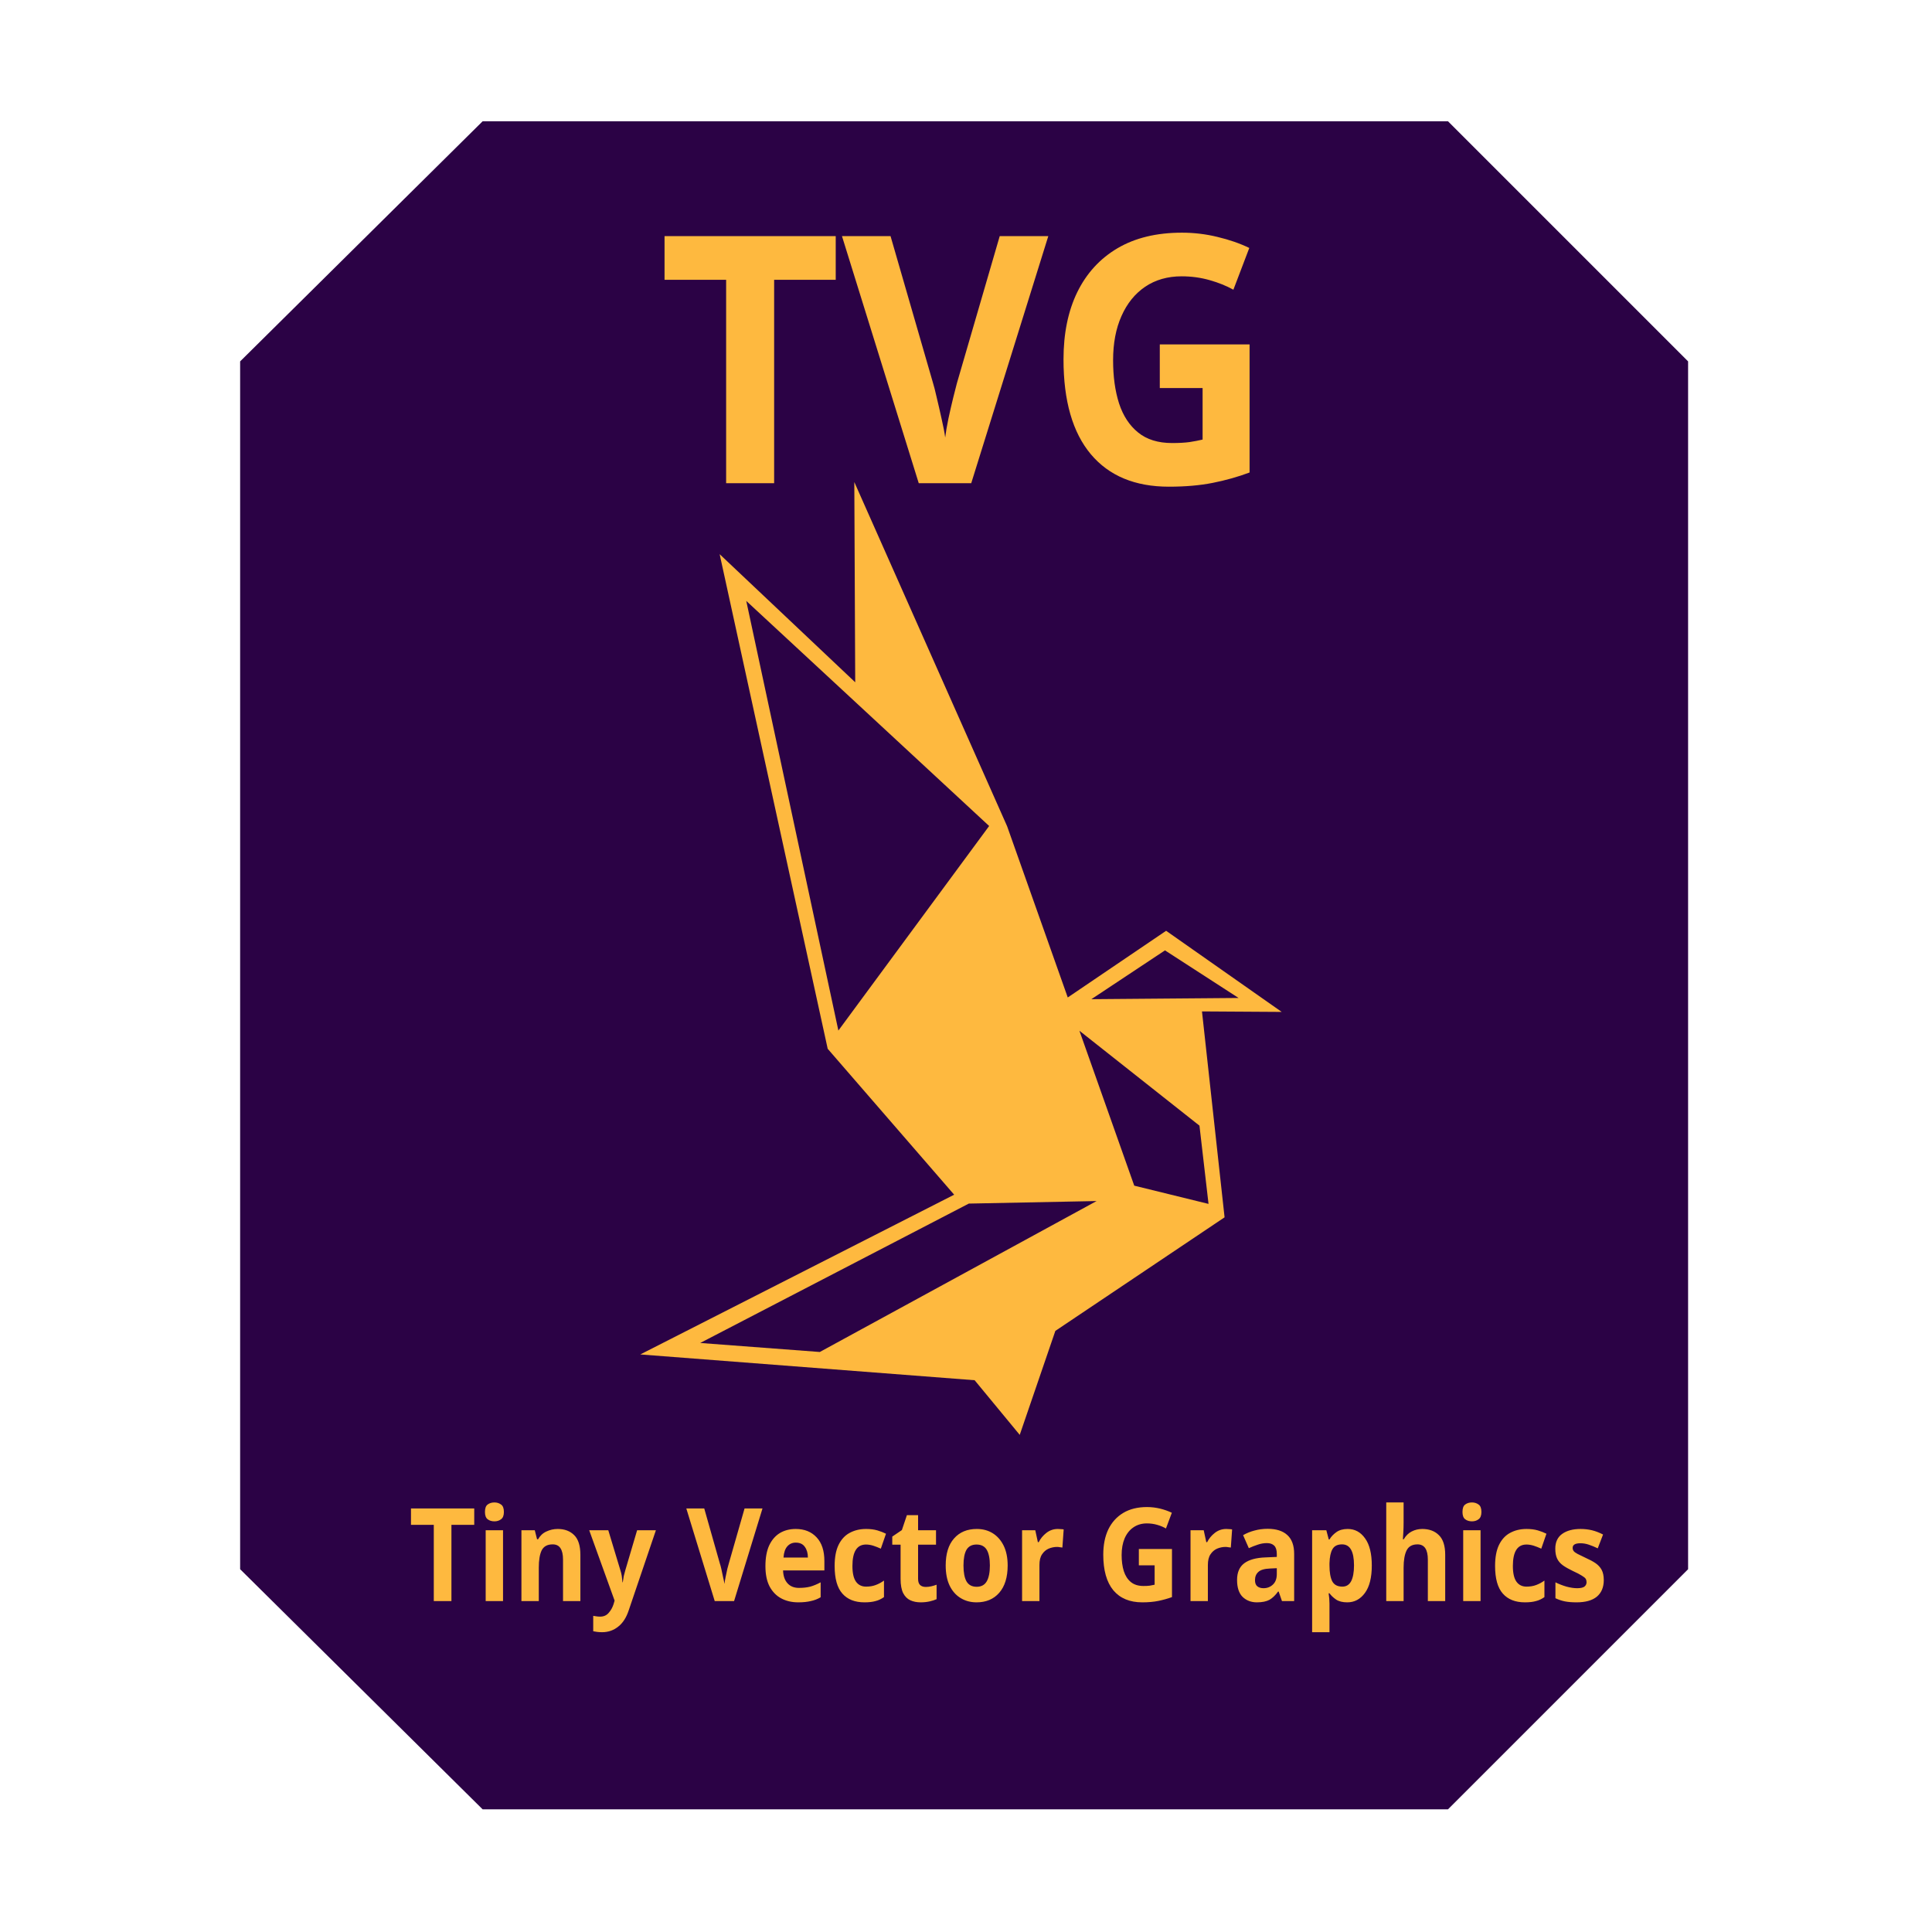
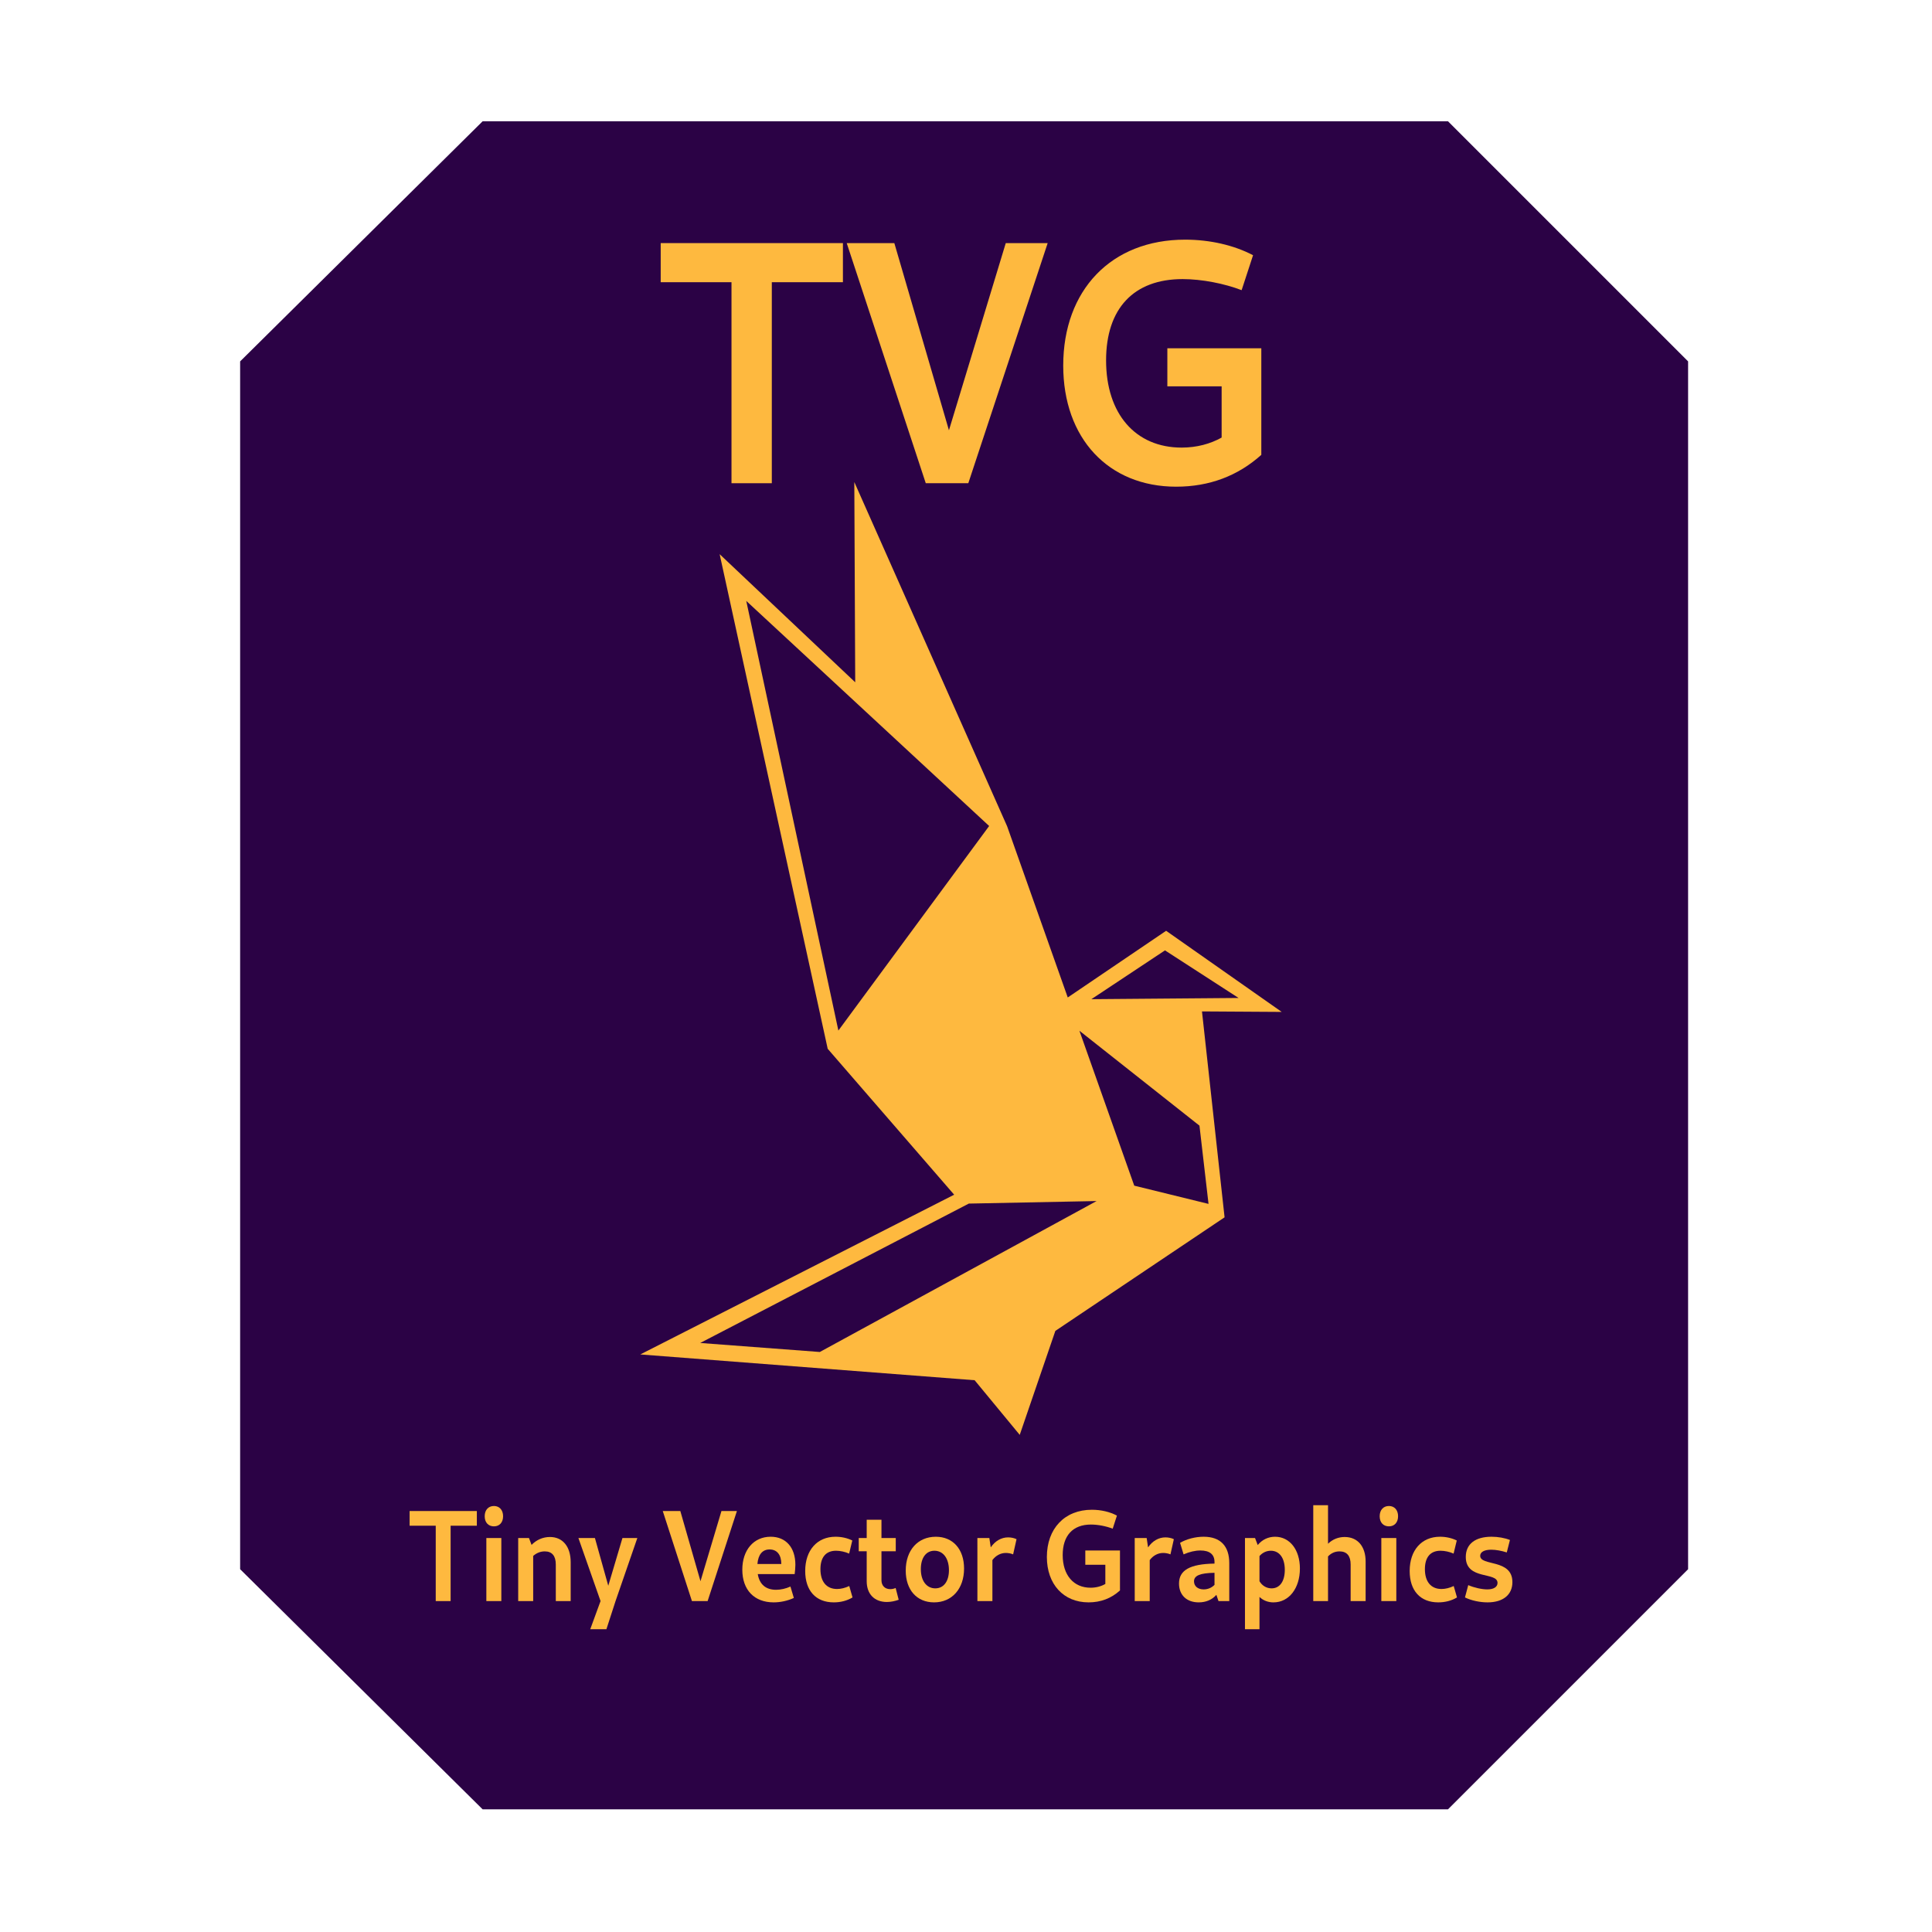
<svg xmlns="http://www.w3.org/2000/svg" width="200" height="200" viewBox="0 0 200 200" version="1.1" id="svg5">
  <defs id="defs2" />
  <g id="layer1" transform="translate(-0.1171578,-99.10381)">
    <path style="fill:#2b0245;fill-opacity:1;stroke:none;stroke-width:0.265px;stroke-linecap:butt;stroke-linejoin:miter;stroke-opacity:1" d="m 50.081,111.656 h 99.928 l 24.859,24.859 v 125.033 l -24.859,24.859 H 50.081 L 24.976,261.548 V 136.515 Z" id="path12687" />
-     <text xml:space="preserve" style="font-style:normal;font-variant:normal;font-weight:bold;font-stretch:normal;font-size:34.308px;line-height:1.25;font-family:Cantarell;-inkscape-font-specification:'Cantarell, Bold';font-variant-ligatures:normal;font-variant-caps:normal;font-variant-numeric:normal;font-variant-east-asian:normal;fill:#feb93f;fill-opacity:1;stroke:none;stroke-width:0.858" x="71.252" y="142.844" id="text1932" transform="scale(0.9578689,1.043984)">
-       <tspan id="tspan1930" style="font-style:normal;font-variant:normal;font-weight:bold;font-stretch:normal;font-size:34.308px;font-family:Cantarell;-inkscape-font-specification:'Cantarell, Bold';font-variant-ligatures:normal;font-variant-caps:normal;font-variant-numeric:normal;font-variant-east-asian:normal;fill:#feb93f;fill-opacity:1;stroke-width:0.858" x="71.252" y="142.844">TVG</tspan>
-     </text>
-     <text xml:space="preserve" style="font-style:normal;font-variant:normal;font-weight:bold;font-stretch:normal;font-size:12.76px;line-height:1.25;font-family:Cantarell;-inkscape-font-specification:'Cantarell, Bold';font-variant-ligatures:normal;font-variant-caps:normal;font-variant-numeric:normal;font-variant-east-asian:normal;fill:#feb93f;fill-opacity:1;stroke:none;stroke-width:0.319" x="44.639" y="251.695" id="text3058" transform="scale(0.9503451,1.052249)">
-       <tspan id="tspan3056" style="font-style:normal;font-variant:normal;font-weight:bold;font-stretch:normal;font-size:12.76px;font-family:Cantarell;-inkscape-font-specification:'Cantarell, Bold';font-variant-ligatures:normal;font-variant-caps:normal;font-variant-numeric:normal;font-variant-east-asian:normal;fill:#feb93f;fill-opacity:1;stroke-width:0.319" x="44.639" y="251.695">Tiny Vector Graphics</tspan>
-     </text>
+     <g aria-label="TVG" transform="scale(0.9578689,1.043984)" id="text1932" style="font-weight:bold;font-size:34.308px;line-height:1.25;font-family:Cantarell;-inkscape-font-specification:'Cantarell, Bold';fill:#feb93f;stroke-width:0.858">
+       <path d="m 79.177,142.844 h 4.357 v -19.933 h 7.685 v -3.877 H 71.526 v 3.877 h 7.651 z" id="path872" />
+       <path d="m 100.173,142.844 h 4.597 l 8.577,-23.809 h -4.529 l -6.141,18.56 -5.901,-18.56 h -5.146 z" id="path874" />
+       <path d="m 127.242,143.187 c 3.568,0 6.656,-1.064 9.194,-3.156 v -10.567 h -10.155 v 3.774 h 5.867 v 5.078 c -1.201,0.618 -2.676,0.995 -4.323,0.995 -4.975,0 -8.165,-3.328 -8.165,-8.646 0,-5.146 2.985,-8.062 8.268,-8.062 2.093,0 4.529,0.446 6.381,1.098 l 1.235,-3.465 c -2.058,-0.995 -4.666,-1.544 -7.342,-1.544 -7.994,0 -13.174,5.009 -13.174,12.488 0,7.205 4.872,12.008 12.213,12.008 z" id="path876" />
+     </g>
+     <g aria-label="Tiny Vector Graphics" transform="scale(0.9503451,1.052249)" id="text3058" style="font-weight:bold;font-size:12.76px;line-height:1.25;font-family:Cantarell;-inkscape-font-specification:'Cantarell, Bold';fill:#feb93f;stroke-width:0.319">
+       <path d="m 47.587,251.695 h 1.621 v -7.414 h 2.858 v -1.442 h -7.324 v 1.442 h 2.846 z" id="path835" />
+       <path d="m 53.1,251.695 h 1.633 v -6.202 h -1.633 z m 0.829,-7.35 c 0.6,0 0.995,-0.383 0.995,-0.995 0,-0.612 -0.396,-1.008 -0.995,-1.008 -0.612,0 -1.008,0.396 -1.008,1.008 0,0.613 0.396,0.995 1.008,0.995 z" id="path837" />
+       <path d="m 60.666,251.695 h 1.621 v -3.828 c 0,-1.531 -0.868,-2.476 -2.259,-2.476 -0.753,0 -1.455,0.268 -2.003,0.778 l -0.281,-0.676 h -1.174 v 6.202 h 1.633 v -4.441 c 0.37,-0.293 0.791,-0.447 1.263,-0.447 0.791,0 1.199,0.447 1.199,1.289 z" id="path839" />
+       <path d="m 64.418,254.464 h 1.761 l 0.995,-2.769 2.373,-6.202 h -1.621 l -1.544,4.696 -1.455,-4.696 h -1.799 l 2.412,6.202 z" id="path841" />
+       <path d="m 75.494,251.695 h 1.71 l 3.19,-8.856 h -1.684 l -2.284,6.903 -2.195,-6.903 h -1.914 z" id="path843" />
+       <path d="m 84.401,251.823 c 0.727,0 1.518,-0.153 2.195,-0.434 l -0.37,-1.123 c -0.498,0.204 -1.046,0.319 -1.57,0.319 -1.11,0 -1.799,-0.523 -1.991,-1.544 h 4.02 c 0.038,-0.255 0.077,-0.638 0.077,-0.919 0,-1.697 -1.034,-2.756 -2.692,-2.756 -1.85,0 -3.088,1.314 -3.088,3.241 0,1.991 1.302,3.216 3.42,3.216 z m -1.774,-3.777 c 0.089,-0.932 0.549,-1.429 1.327,-1.429 0.804,0 1.276,0.523 1.276,1.429 z" id="path845" />
+       <path d="m 90.947,251.823 c 0.753,0 1.455,-0.166 2.042,-0.485 L 92.631,250.215 c -0.447,0.191 -0.919,0.293 -1.327,0.293 -1.148,0 -1.812,-0.715 -1.812,-1.952 0,-1.174 0.6,-1.812 1.697,-1.812 0.459,0 0.983,0.102 1.429,0.281 l 0.345,-1.289 c -0.536,-0.242 -1.187,-0.37 -1.825,-0.37 -2.003,0 -3.305,1.327 -3.305,3.369 0,1.94 1.161,3.088 3.114,3.088 z" id="path847" />
+       <path d="m 96.74,251.785 c 0.421,0 0.88,-0.089 1.276,-0.217 l -0.332,-1.161 c -0.179,0.077 -0.396,0.115 -0.587,0.115 -0.587,0 -0.957,-0.345 -0.957,-0.88 v -2.846 h 1.557 v -1.302 h -1.557 v -1.799 h -1.608 v 1.799 h -0.868 v 1.302 h 0.868 v 2.948 c 0,1.251 0.829,2.042 2.208,2.042 z" id="path849" />
+       <path d="m 101.87,251.823 c 1.952,0 3.267,-1.34 3.267,-3.33 0,-1.901 -1.212,-3.126 -3.075,-3.126 -1.965,0 -3.279,1.327 -3.279,3.33 0,1.889 1.199,3.126 3.088,3.126 z m 0.14,-1.378 c -0.957,0 -1.582,-0.74 -1.582,-1.889 0,-1.123 0.574,-1.812 1.48,-1.812 0.957,0 1.582,0.753 1.582,1.914 0,1.097 -0.574,1.786 -1.48,1.786 z" id="path851" />
+       <path d="m 106.591,251.695 h 1.633 v -4.032 c 0.37,-0.447 0.893,-0.702 1.467,-0.702 0.255,0 0.561,0.051 0.791,0.14 l 0.37,-1.493 c -0.255,-0.115 -0.587,-0.179 -0.919,-0.179 -0.74,0 -1.416,0.357 -1.889,0.983 l -0.153,-0.919 h -1.302 z" id="path853" />
+       <path d="m 118.701,251.823 c 1.327,0 2.476,-0.396 3.42,-1.174 v -3.93 h -3.777 v 1.404 h 2.182 v 1.889 c -0.447,0.23 -0.995,0.37 -1.608,0.37 -1.85,0 -3.037,-1.238 -3.037,-3.216 0,-1.914 1.11,-2.999 3.075,-2.999 0.778,0 1.684,0.166 2.373,0.408 l 0.459,-1.289 c -0.766,-0.37 -1.735,-0.574 -2.731,-0.574 -2.973,0 -4.9,1.863 -4.9,4.645 0,2.68 1.812,4.466 4.543,4.466 z" id="path855" />
+       <path d="m 123.728,251.695 h 1.633 v -4.032 c 0.37,-0.447 0.893,-0.702 1.467,-0.702 0.255,0 0.561,0.051 0.791,0.14 l 0.37,-1.493 c -0.255,-0.115 -0.587,-0.179 -0.919,-0.179 -0.74,0 -1.416,0.357 -1.889,0.983 l -0.153,-0.919 h -1.302 z" id="path857" />
+       <path d="m 132.852,251.695 h 1.174 v -3.726 c 0,-1.684 -0.957,-2.603 -2.795,-2.603 -0.88,0 -1.837,0.217 -2.565,0.6 l 0.383,1.136 c 0.651,-0.255 1.263,-0.383 1.837,-0.383 0.995,0 1.531,0.383 1.531,1.123 v 0.166 c -2.68,0.038 -3.866,0.651 -3.866,1.965 0,1.123 0.829,1.85 2.144,1.85 0.791,0 1.455,-0.255 1.927,-0.74 z m -0.434,-1.595 c -0.306,0.281 -0.715,0.447 -1.187,0.447 -0.625,0 -1.046,-0.319 -1.046,-0.791 0,-0.561 0.638,-0.817 2.233,-0.842 z" id="path859" />
+       <path d="m 138.849,251.823 c 1.672,0 2.871,-1.378 2.871,-3.33 0,-1.85 -1.11,-3.126 -2.705,-3.126 -0.753,0 -1.416,0.293 -1.889,0.817 l -0.293,-0.689 h -1.097 v 8.971 h 1.582 v -3.177 c 0.396,0.345 0.932,0.536 1.531,0.536 z m -1.531,-2.08 v -2.476 c 0.319,-0.332 0.753,-0.523 1.238,-0.523 0.932,0 1.518,0.715 1.518,1.876 0,1.123 -0.536,1.825 -1.442,1.825 -0.549,0 -1.034,-0.268 -1.314,-0.702 z" id="path861" />
+       <path d="m 147.246,251.695 h 1.633 v -3.892 c 0,-1.493 -0.88,-2.412 -2.284,-2.412 -0.664,0 -1.302,0.217 -1.812,0.664 v -3.79 h -1.608 v 9.43 h 1.608 v -4.39 c 0.357,-0.345 0.791,-0.498 1.251,-0.498 0.804,0 1.212,0.447 1.212,1.289 z" id="path863" />
+       <path d="m 150.589,251.695 h 1.633 v -6.202 h -1.633 z m 0.829,-7.35 c 0.6,0 0.995,-0.383 0.995,-0.995 0,-0.612 -0.396,-1.008 -0.995,-1.008 -0.613,0 -1.008,0.396 -1.008,1.008 0,0.613 0.396,0.995 1.008,0.995 z" id="path865" />
+       <path d="m 156.79,251.823 c 0.753,0 1.455,-0.166 2.042,-0.485 l -0.357,-1.123 c -0.447,0.191 -0.919,0.293 -1.327,0.293 -1.148,0 -1.812,-0.715 -1.812,-1.952 0,-1.174 0.6,-1.812 1.697,-1.812 0.459,0 0.983,0.102 1.429,0.281 l 0.345,-1.289 c -0.536,-0.242 -1.187,-0.37 -1.825,-0.37 -2.003,0 -3.305,1.327 -3.305,3.369 0,1.94 1.161,3.088 3.114,3.088 z" id="path867" />
+       <path d="m 162.162,251.823 c 1.697,0 2.705,-0.753 2.705,-1.991 0,-2.322 -3.509,-1.544 -3.509,-2.59 0,-0.37 0.447,-0.6 1.199,-0.6 0.51,0 1.123,0.102 1.697,0.268 l 0.345,-1.225 c -0.574,-0.204 -1.302,-0.319 -2.003,-0.319 -1.774,0 -2.807,0.715 -2.807,1.991 0,2.31 3.458,1.429 3.458,2.552 0,0.396 -0.421,0.638 -1.11,0.638 -0.6,0 -1.429,-0.166 -2.08,-0.421 l -0.357,1.212 c 0.702,0.306 1.608,0.485 2.463,0.485 z" id="path869" />
+     </g>
    <path id="path5903" style="fill:#feb93f;fill-opacity:1;stroke:none;stroke-width:1.765;stroke-linecap:round;stroke-linejoin:round;stroke-miterlimit:4;stroke-dasharray:none;stroke-opacity:1" d="m 88.555,149.005 0.094,20.729 -14.034,-13.262 11.185,51.202 13.092,15.105 -32.492,16.536 34.611,2.669 4.669,5.657 3.687,-10.764 17.518,-11.757 -2.339,-21.315 8.254,0.052 -11.967,-8.398 -10.182,6.902 -6.277,-17.724 z m -11.185,12.305 25.143,23.301 -15.607,21.175 z m 43.346,36.176 7.619,4.927 -15.239,0.126 z m -8.858,8.32 12.427,9.824 0.938,8.101 -7.689,-1.888 z m 1.778,17.63 -28.653,15.625 -12.38,-0.933 27.804,-14.429 z" />
  </g>
</svg>
